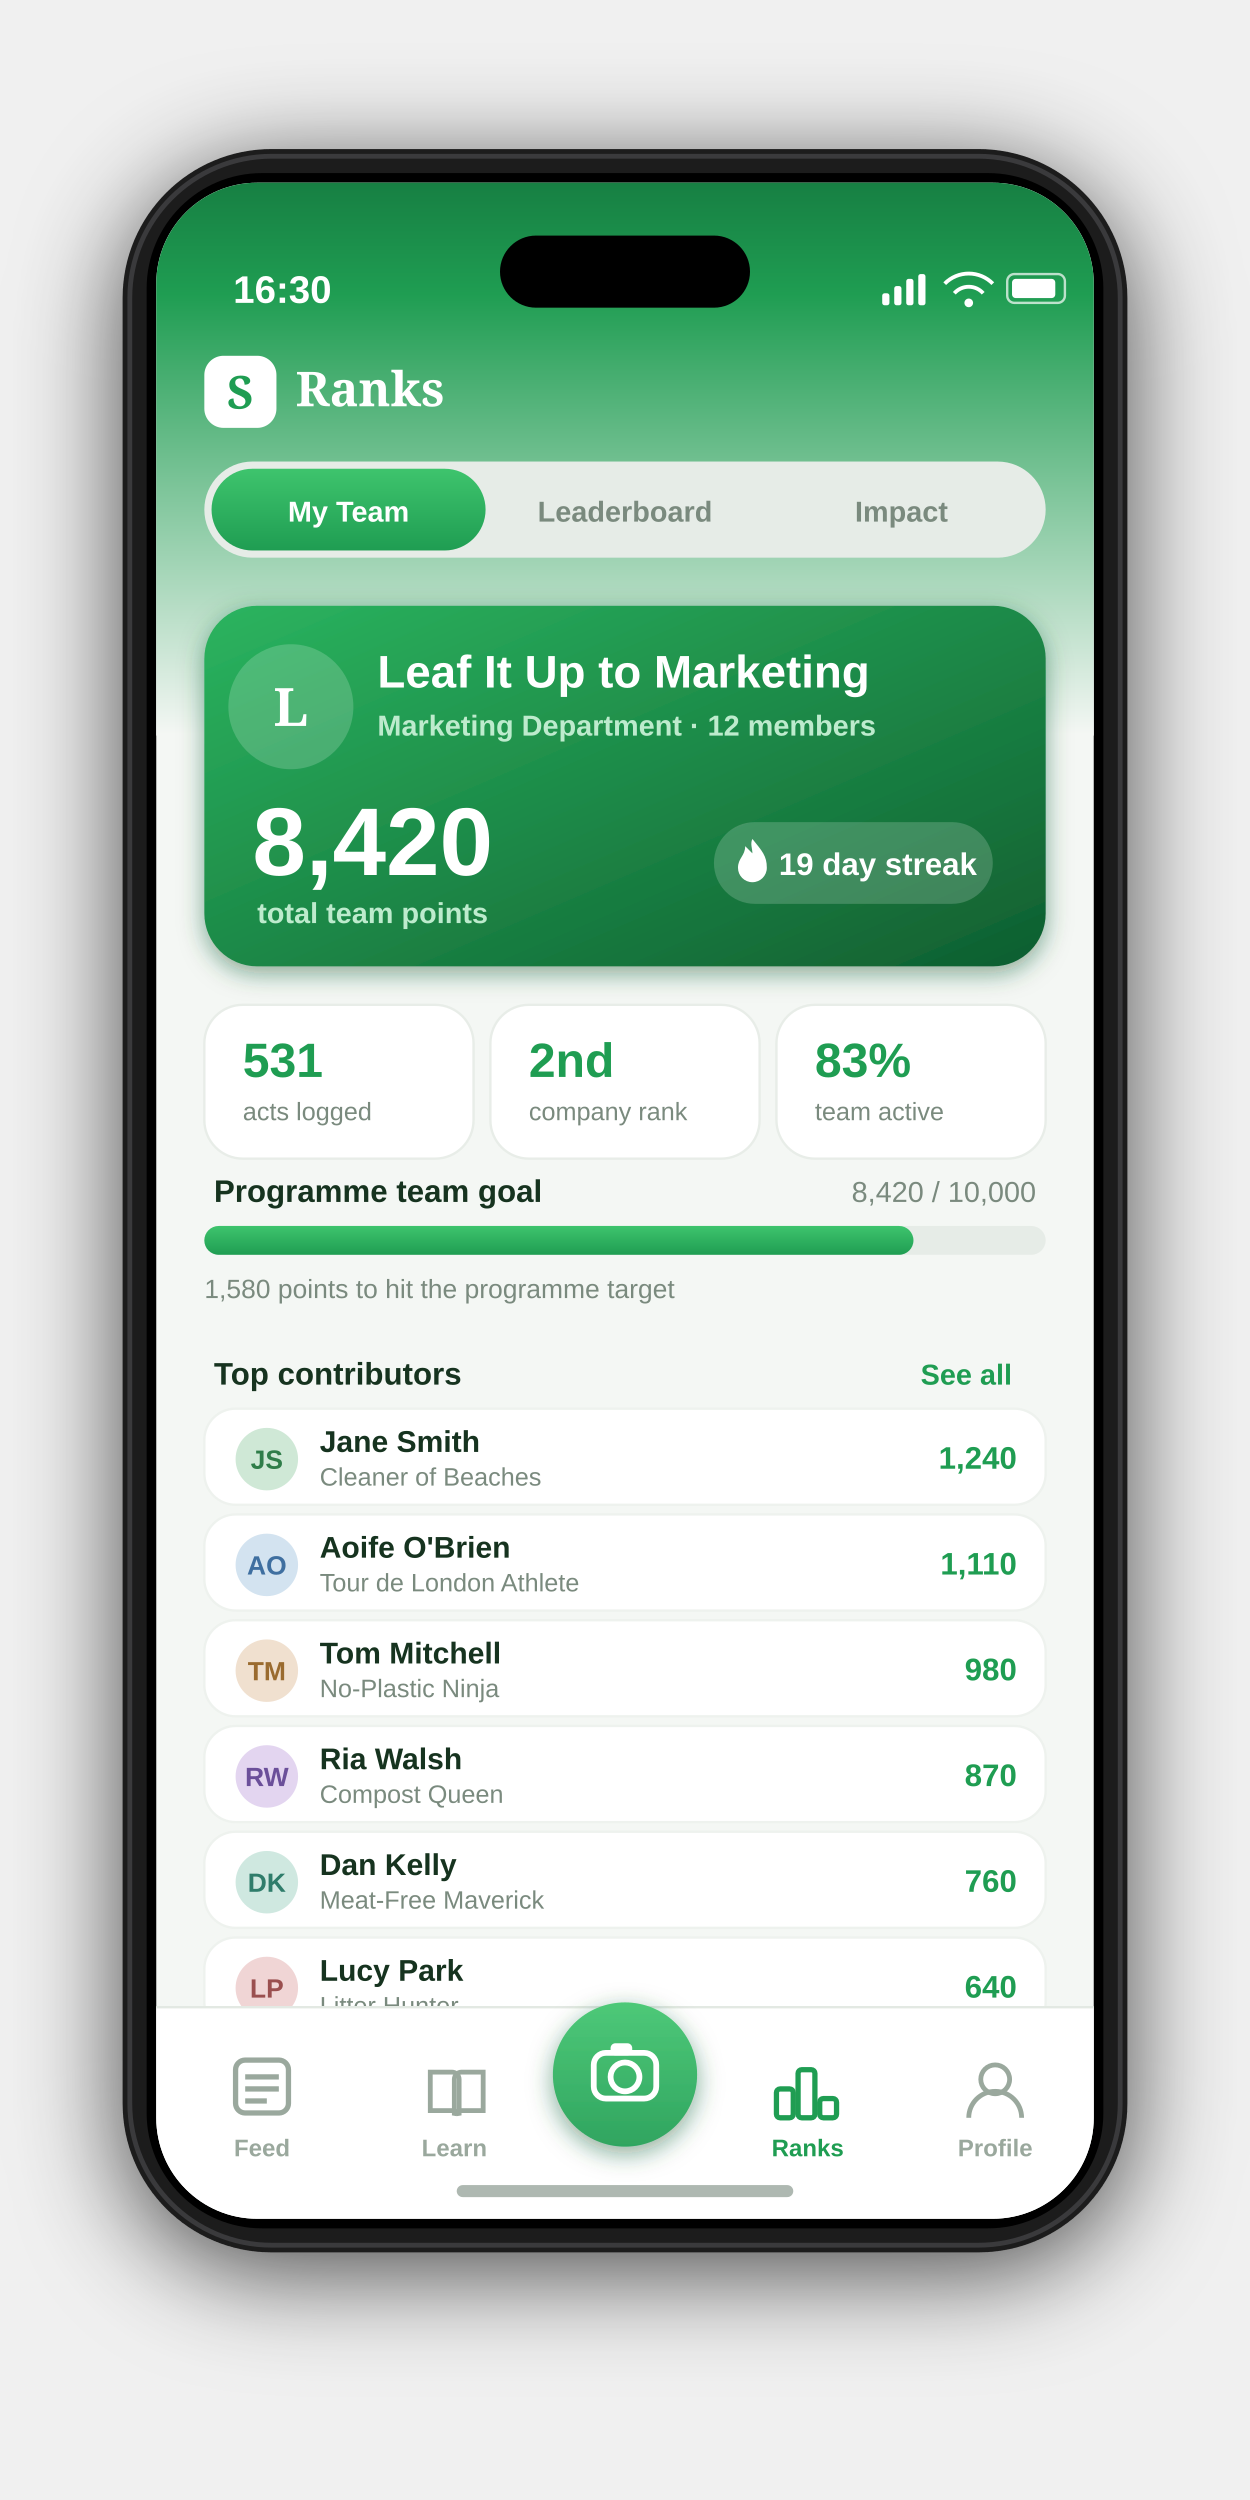
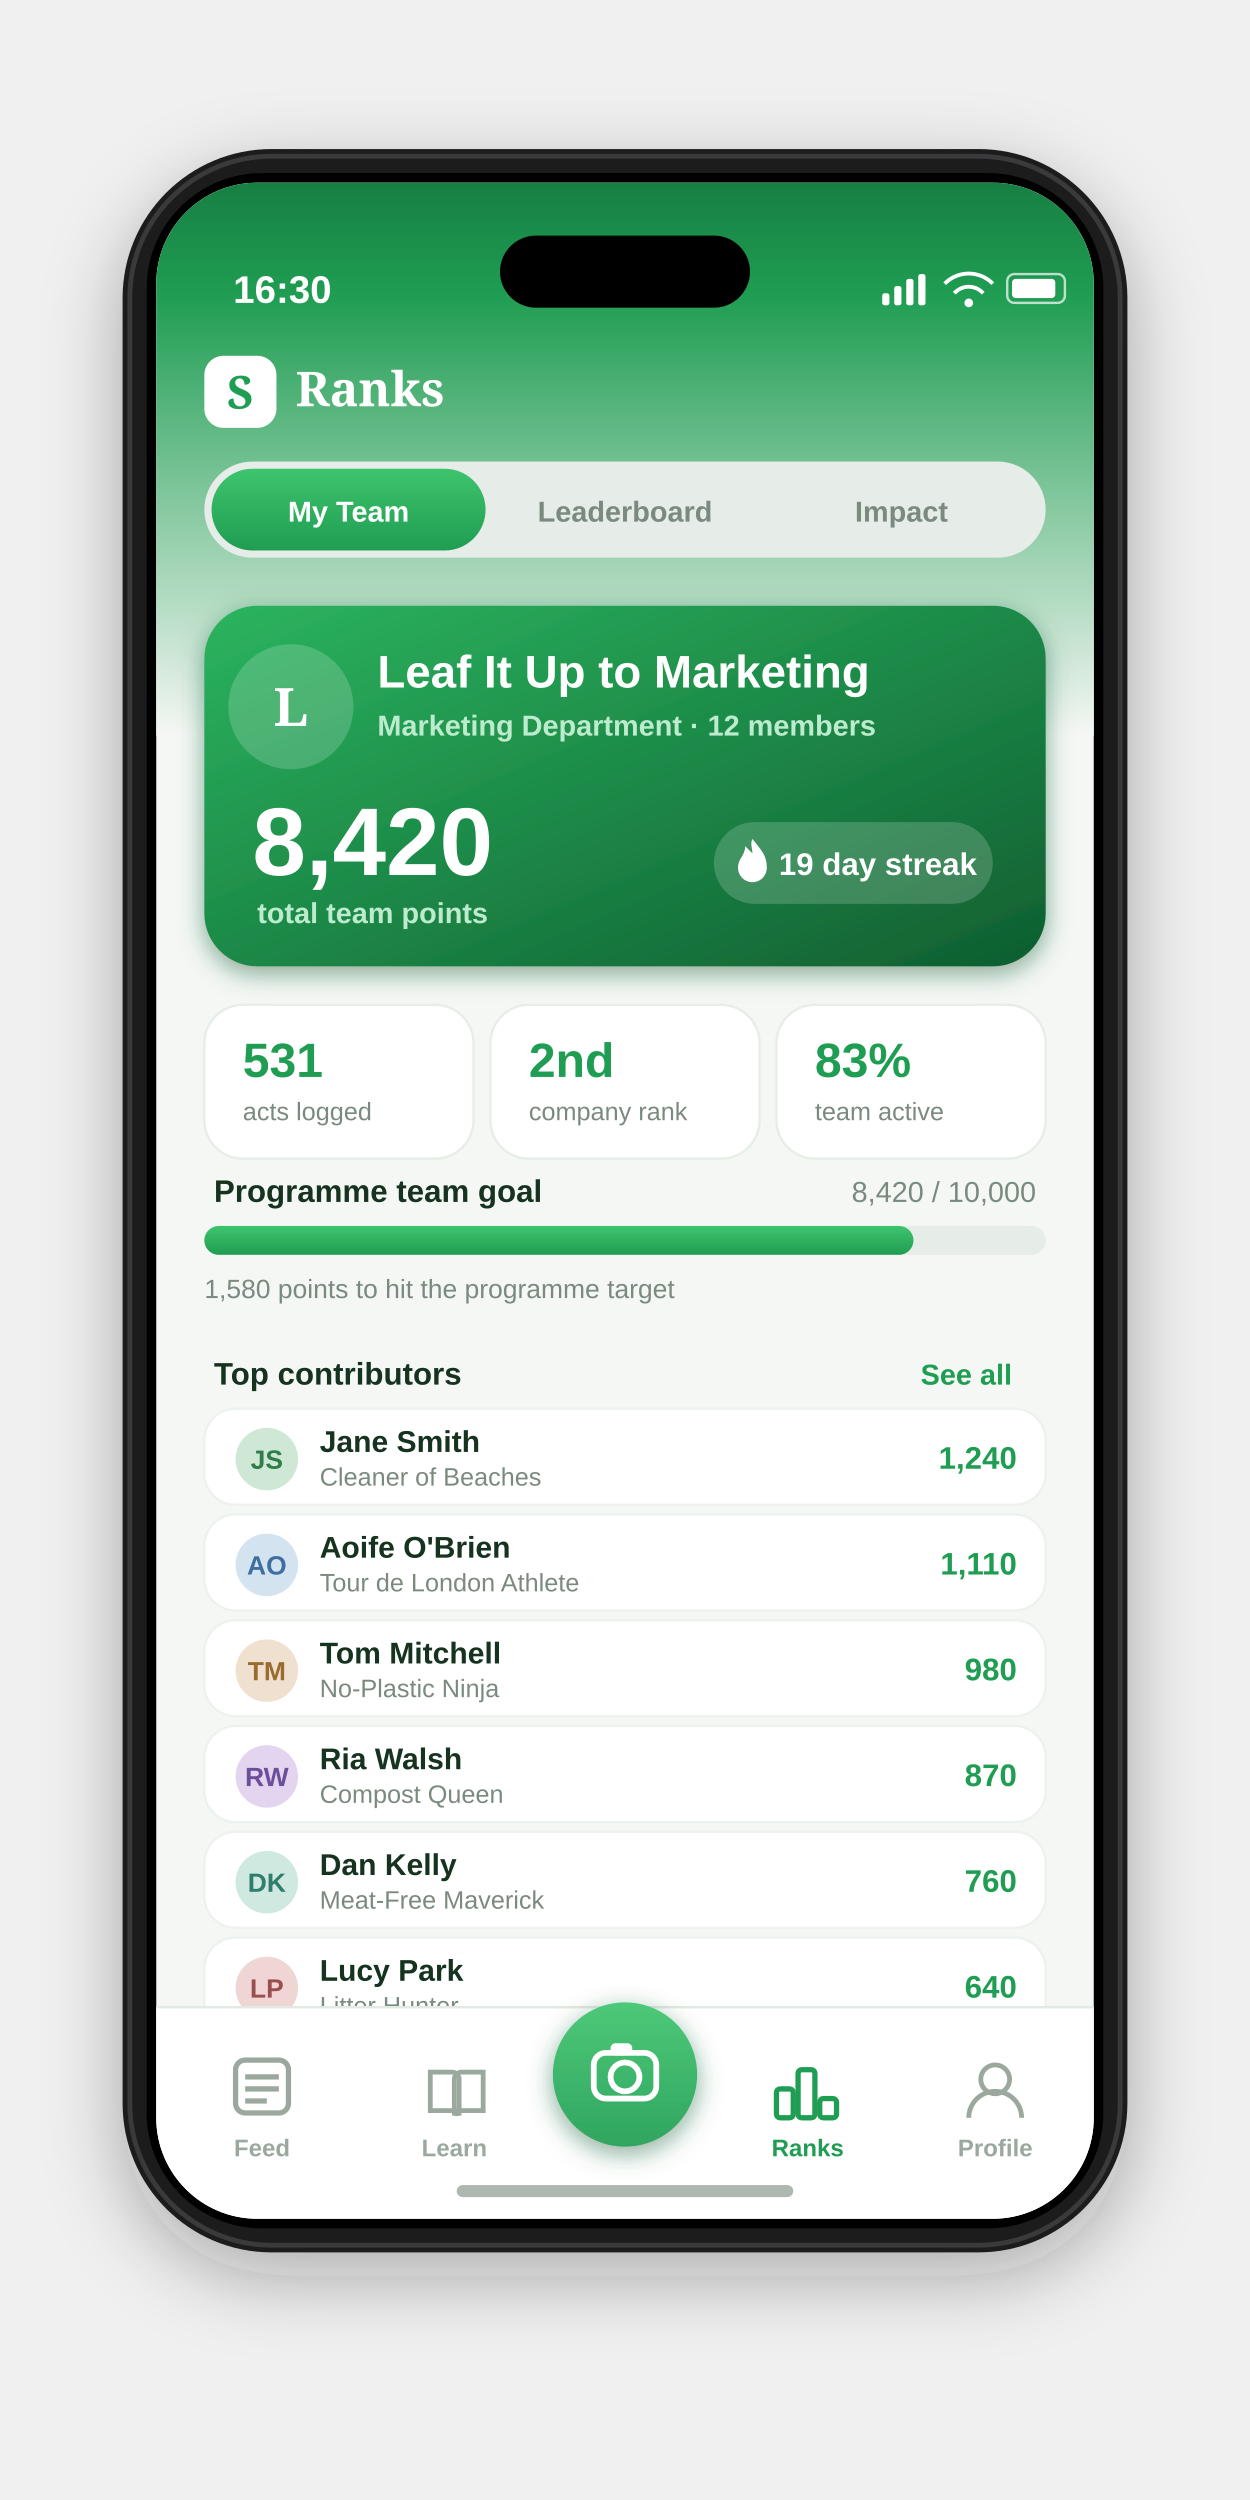
<svg xmlns="http://www.w3.org/2000/svg" viewBox="0 0 520 1040" font-family="-apple-system, 'SF Pro Display', 'Helvetica Neue', Arial, sans-serif">
  <defs>
    <linearGradient id="sprout" x1="0" y1="0" x2="0" y2="1">
      <stop offset="0%" stop-color="#3ec46d" />
      <stop offset="100%" stop-color="#1f9d52" />
    </linearGradient>
    <linearGradient id="hero" x1="0" y1="0" x2="1" y2="1">
      <stop offset="0%" stop-color="#2bb45f" />
      <stop offset="100%" stop-color="#0f5e30" />
    </linearGradient>
    <linearGradient id="headerFade" x1="0" y1="0" x2="0" y2="1">
      <stop offset="0%" stop-color="#178043" />
      <stop offset="20%" stop-color="#1f9d52" />
      <stop offset="100%" stop-color="#f4f7f4" />
    </linearGradient>
    <radialGradient id="tabGlow" cx="50%" cy="50%" r="50%">
      <stop offset="0%" stop-color="#ffffff" stop-opacity="0.55" />
      <stop offset="100%" stop-color="#ffffff" stop-opacity="0" />
    </radialGradient>
    <filter id="deviceShadow" x="-30%" y="-20%" width="160%" height="140%">
-       <feDropShadow dx="0" dy="8" stdDeviation="22" flood-color="#000000" flood-opacity="0.7" />
+       <feDropShadow dx="0" dy="10" stdDeviation="16" flood-color="#1a1a1a" flood-opacity="0.32" />
    </filter>
    <filter id="camShadow" x="-50%" y="-50%" width="200%" height="200%">
      <feDropShadow dx="0" dy="3" stdDeviation="5" flood-color="#0c5a2e" flood-opacity="0.5" />
    </filter>
    <clipPath id="screenClip">
      <rect x="65" y="76" width="390" height="847" rx="42" />
    </clipPath>
  </defs>
  <rect x="51" y="62" width="418" height="875" rx="62" fill="#1c1c1e" filter="url(#deviceShadow)" />
  <rect x="54" y="65" width="412" height="869" rx="59" fill="none" stroke="#3a3a3c" stroke-width="2" />
  <rect x="61" y="72" width="398" height="855" rx="48" fill="#000000" />
  <g clip-path="url(#screenClip)">
    <g transform="translate(65,76)">
      <rect width="390" height="847" fill="#f4f7f4" />
      <rect y="0" width="390" height="230" fill="url(#headerFade)" />
      <text x="32" y="50" fill="#ffffff" font-size="16" font-weight="600">16:30</text>
      <g transform="translate(302,38)" fill="#ffffff">
        <rect x="0" y="8" width="3" height="5" rx="1" />
        <rect x="5" y="5" width="3" height="8" rx="1" />
        <rect x="10" y="2" width="3" height="11" rx="1" />
        <rect x="15" y="0" width="3" height="13" rx="1" />
      </g>
      <path d="M328 42 a14 14 0 0 1 20 0 M332 46 a8 8 0 0 1 12 0" stroke="#ffffff" stroke-width="1.6" fill="none" />
      <circle cx="338" cy="50" r="1.8" fill="#ffffff" />
      <rect x="354" y="38" width="24" height="12" rx="3" fill="none" stroke="#ffffff" stroke-opacity="0.7" />
      <rect x="356" y="40" width="18" height="8" rx="1.5" fill="#ffffff" />
      <rect x="143" y="22" width="104" height="30" rx="15" fill="#000000" />
      <g transform="translate(20,72)">
        <rect width="30" height="30" rx="8" fill="#ffffff" />
        <text x="15" y="22" fill="#1f9d52" font-size="19" font-weight="800" text-anchor="middle" font-family="Georgia, serif">S</text>
      </g>
      <text x="58" y="93" fill="#ffffff" font-size="20" font-weight="700" font-family="Georgia, serif">Ranks</text>
      <g transform="translate(20,116)">
        <rect width="350" height="40" rx="20" fill="#e6ece7" />
        <rect x="3" y="3" width="114" height="34" rx="17" fill="url(#sprout)" />
        <text x="60" y="25" fill="#ffffff" font-size="12" font-weight="700" text-anchor="middle">My Team</text>
        <text x="175" y="25" fill="#7a8a7e" font-size="12" font-weight="600" text-anchor="middle">Leaderboard</text>
        <text x="290" y="25" fill="#7a8a7e" font-size="12" font-weight="600" text-anchor="middle">Impact</text>
      </g>
      <rect x="20" y="176" width="350" height="150" rx="22" fill="url(#hero)" filter="url(#camShadow)" />
      <circle cx="56" cy="218" r="26" fill="#ffffff" opacity="0.18" />
      <text x="56" y="226" fill="#ffffff" font-size="22" font-weight="800" text-anchor="middle" font-family="Georgia, serif">L</text>
      <text x="92" y="210" fill="#ffffff" font-size="19" font-weight="800">Leaf It Up to Marketing</text>
      <text x="92" y="230" fill="#bdebcd" font-size="12" font-weight="600">Marketing Department   ·  12 members</text>
      <text x="40" y="288" fill="#ffffff" font-size="40" font-weight="800">8,420</text>
      <text x="42" y="308" fill="#bdebcd" font-size="12" font-weight="600">total team points</text>
      <g transform="translate(232,266)">
        <rect width="116" height="34" rx="17" fill="#ffffff" opacity="0.18" />
        <path d="M16 7 C20 12 22 14 22 19 a6 6 0 0 1 -12 0 C10 15 13 14 13 10 C15 12 16 13 16 13 C16 11 15 9 16 7 Z" fill="#ffffff" />
        <text x="27" y="22" fill="#ffffff" font-size="13" font-weight="700">19 day streak</text>
      </g>
      <g transform="translate(20,342)">
        <rect width="112" height="64" rx="16" fill="#ffffff" stroke="#e8ede8" />
        <text x="16" y="30" fill="#1f9d52" font-size="20" font-weight="800">531</text>
        <text x="16" y="48" fill="#7a8a7e" font-size="10.5">acts logged</text>
        <rect x="119" y="0" width="112" height="64" rx="16" fill="#ffffff" stroke="#e8ede8" />
        <text x="135" y="30" fill="#1f9d52" font-size="20" font-weight="800">2nd</text>
        <text x="135" y="48" fill="#7a8a7e" font-size="10.5">company rank</text>
        <rect x="238" y="0" width="112" height="64" rx="16" fill="#ffffff" stroke="#e8ede8" />
        <text x="254" y="30" fill="#1f9d52" font-size="20" font-weight="800">83%</text>
        <text x="254" y="48" fill="#7a8a7e" font-size="10.5">team active</text>
      </g>
      <g transform="translate(20,424)">
        <text x="4" y="0" fill="#16331f" font-size="13" font-weight="700">Programme team goal</text>
        <text x="346" y="0" fill="#7a8a7e" font-size="12" text-anchor="end">8,420 / 10,000</text>
        <rect x="0" y="10" width="350" height="12" rx="6" fill="#e6ece7" />
        <rect x="0" y="10" width="295" height="12" rx="6" fill="url(#sprout)" />
        <text x="0" y="40" fill="#7a8a7e" font-size="11">1,580 points to hit the programme target</text>
      </g>
      <text x="24" y="500" fill="#16331f" font-size="13" font-weight="700">Top contributors</text>
      <text x="356" y="500" fill="#1f9d52" font-size="12" font-weight="600" text-anchor="end">See all</text>
      <g transform="translate(20,510)">
        <rect y="0" width="350" height="40" rx="13" fill="#ffffff" stroke="#eef2ee" />
        <circle cx="26" cy="21" r="13" fill="#cfe8d6" />
        <text x="26" y="25" fill="#2f7d49" font-size="11" font-weight="700" text-anchor="middle">JS</text>
        <text x="48" y="18" fill="#16331f" font-size="12.5" font-weight="700">Jane Smith</text>
        <text x="48" y="32" fill="#7a8a7e" font-size="10.5">Cleaner of Beaches</text>
        <text x="338" y="25" fill="#1f9d52" font-size="13" font-weight="800" text-anchor="end">1,240</text>
        <rect y="44" width="350" height="40" rx="13" fill="#ffffff" stroke="#eef2ee" />
        <circle cx="26" cy="65" r="13" fill="#d3e3f0" />
        <text x="26" y="69" fill="#3f6fa0" font-size="11" font-weight="700" text-anchor="middle">AO</text>
        <text x="48" y="62" fill="#16331f" font-size="12.5" font-weight="700">Aoife O'Brien</text>
        <text x="48" y="76" fill="#7a8a7e" font-size="10.5">Tour de London Athlete</text>
        <text x="338" y="69" fill="#1f9d52" font-size="13" font-weight="800" text-anchor="end">1,110</text>
        <rect y="88" width="350" height="40" rx="13" fill="#ffffff" stroke="#eef2ee" />
        <circle cx="26" cy="109" r="13" fill="#f0e0cf" />
        <text x="26" y="113" fill="#9a6b2f" font-size="11" font-weight="700" text-anchor="middle">TM</text>
        <text x="48" y="106" fill="#16331f" font-size="12.5" font-weight="700">Tom Mitchell</text>
        <text x="48" y="120" fill="#7a8a7e" font-size="10.5">No-Plastic Ninja</text>
        <text x="338" y="113" fill="#1f9d52" font-size="13" font-weight="800" text-anchor="end">980</text>
        <rect y="132" width="350" height="40" rx="13" fill="#ffffff" stroke="#eef2ee" />
        <circle cx="26" cy="153" r="13" fill="#e3d5f0" />
        <text x="26" y="157" fill="#6b4f9a" font-size="11" font-weight="700" text-anchor="middle">RW</text>
        <text x="48" y="150" fill="#16331f" font-size="12.5" font-weight="700">Ria Walsh</text>
        <text x="48" y="164" fill="#7a8a7e" font-size="10.5">Compost Queen</text>
        <text x="338" y="157" fill="#1f9d52" font-size="13" font-weight="800" text-anchor="end">870</text>
        <rect y="176" width="350" height="40" rx="13" fill="#ffffff" stroke="#eef2ee" />
        <circle cx="26" cy="197" r="13" fill="#cfe8e0" />
        <text x="26" y="201" fill="#2f7d6b" font-size="11" font-weight="700" text-anchor="middle">DK</text>
        <text x="48" y="194" fill="#16331f" font-size="12.5" font-weight="700">Dan Kelly</text>
        <text x="48" y="208" fill="#7a8a7e" font-size="10.5">Meat-Free Maverick</text>
        <text x="338" y="201" fill="#1f9d52" font-size="13" font-weight="800" text-anchor="end">760</text>
        <rect y="220" width="350" height="40" rx="13" fill="#ffffff" stroke="#eef2ee" />
        <circle cx="26" cy="241" r="13" fill="#f0d5d5" />
        <text x="26" y="245" fill="#9a4f4f" font-size="11" font-weight="700" text-anchor="middle">LP</text>
        <text x="48" y="238" fill="#16331f" font-size="12.5" font-weight="700">Lucy Park</text>
        <text x="48" y="252" fill="#7a8a7e" font-size="10.5">Litter Hunter</text>
        <text x="338" y="245" fill="#1f9d52" font-size="13" font-weight="800" text-anchor="end">640</text>
      </g>
      <g transform="translate(0,759)">
        <rect width="390" height="88" fill="#ffffff" />
        <line x1="0" y1="0" x2="390" y2="0" stroke="#e3e9e3" stroke-width="1" />
        <g transform="translate(33,22)">
          <rect x="0" y="0" width="22" height="22" rx="4" fill="none" stroke="#9aa89d" stroke-width="2.2" />
          <line x1="4" y1="7" x2="18" y2="7" stroke="#9aa89d" stroke-width="2.2" />
          <line x1="4" y1="12" x2="18" y2="12" stroke="#9aa89d" stroke-width="2.2" />
          <line x1="4" y1="17" x2="13" y2="17" stroke="#9aa89d" stroke-width="2.2" />
        </g>
        <text x="44" y="62" fill="#9aa89d" font-size="10" font-weight="600" text-anchor="middle">Feed</text>
        <g transform="translate(112,23)" stroke="#9aa89d" stroke-width="2" fill="none">
          <path d="M2 4 h9 a3 3 0 0 1 3 3 v15 a3 3 0 0 0 -3 -2 h-9 z" />
          <path d="M24 4 h-9 a3 3 0 0 0 -3 3 v15 a3 3 0 0 1 3 -2 h9 z" />
        </g>
        <text x="124" y="62" fill="#9aa89d" font-size="10" font-weight="600" text-anchor="middle">Learn</text>
        <circle cx="195" cy="28" r="30" fill="url(#sprout)" filter="url(#camShadow)" />
        <circle cx="195" cy="28" r="30" fill="#ffffff" opacity="0.08" />
        <g transform="translate(195,28)" stroke="#ffffff" stroke-width="2.4" fill="none">
          <rect x="-13" y="-9" width="26" height="19" rx="5" />
          <circle cx="0" cy="1" r="6" />
          <rect x="-6" y="-13" width="9" height="5" rx="2" fill="#ffffff" stroke="none" />
        </g>
        <circle cx="271" cy="34" r="26" fill="url(#tabGlow)" />
        <g transform="translate(258,22)" stroke="#1f9d52" stroke-width="2.2" fill="none">
          <rect x="0" y="12" width="7" height="12" rx="1.5" />
          <rect x="9" y="4" width="7" height="20" rx="1.5" />
          <rect x="18" y="16" width="7" height="8" rx="1.5" />
        </g>
        <text x="271" y="62" fill="#1f9d52" font-size="10" font-weight="700" text-anchor="middle">Ranks</text>
        <g transform="translate(338,22)" stroke="#9aa89d" stroke-width="2" fill="none">
          <circle cx="11" cy="8" r="6" />
          <path d="M0 24 a11 11 0 0 1 22 0" />
        </g>
        <text x="349" y="62" fill="#9aa89d" font-size="10" font-weight="600" text-anchor="middle">Profile</text>
      </g>
      <rect x="125" y="833" width="140" height="5" rx="2.5" fill="#16331f" opacity="0.35" />
    </g>
  </g>
</svg>
